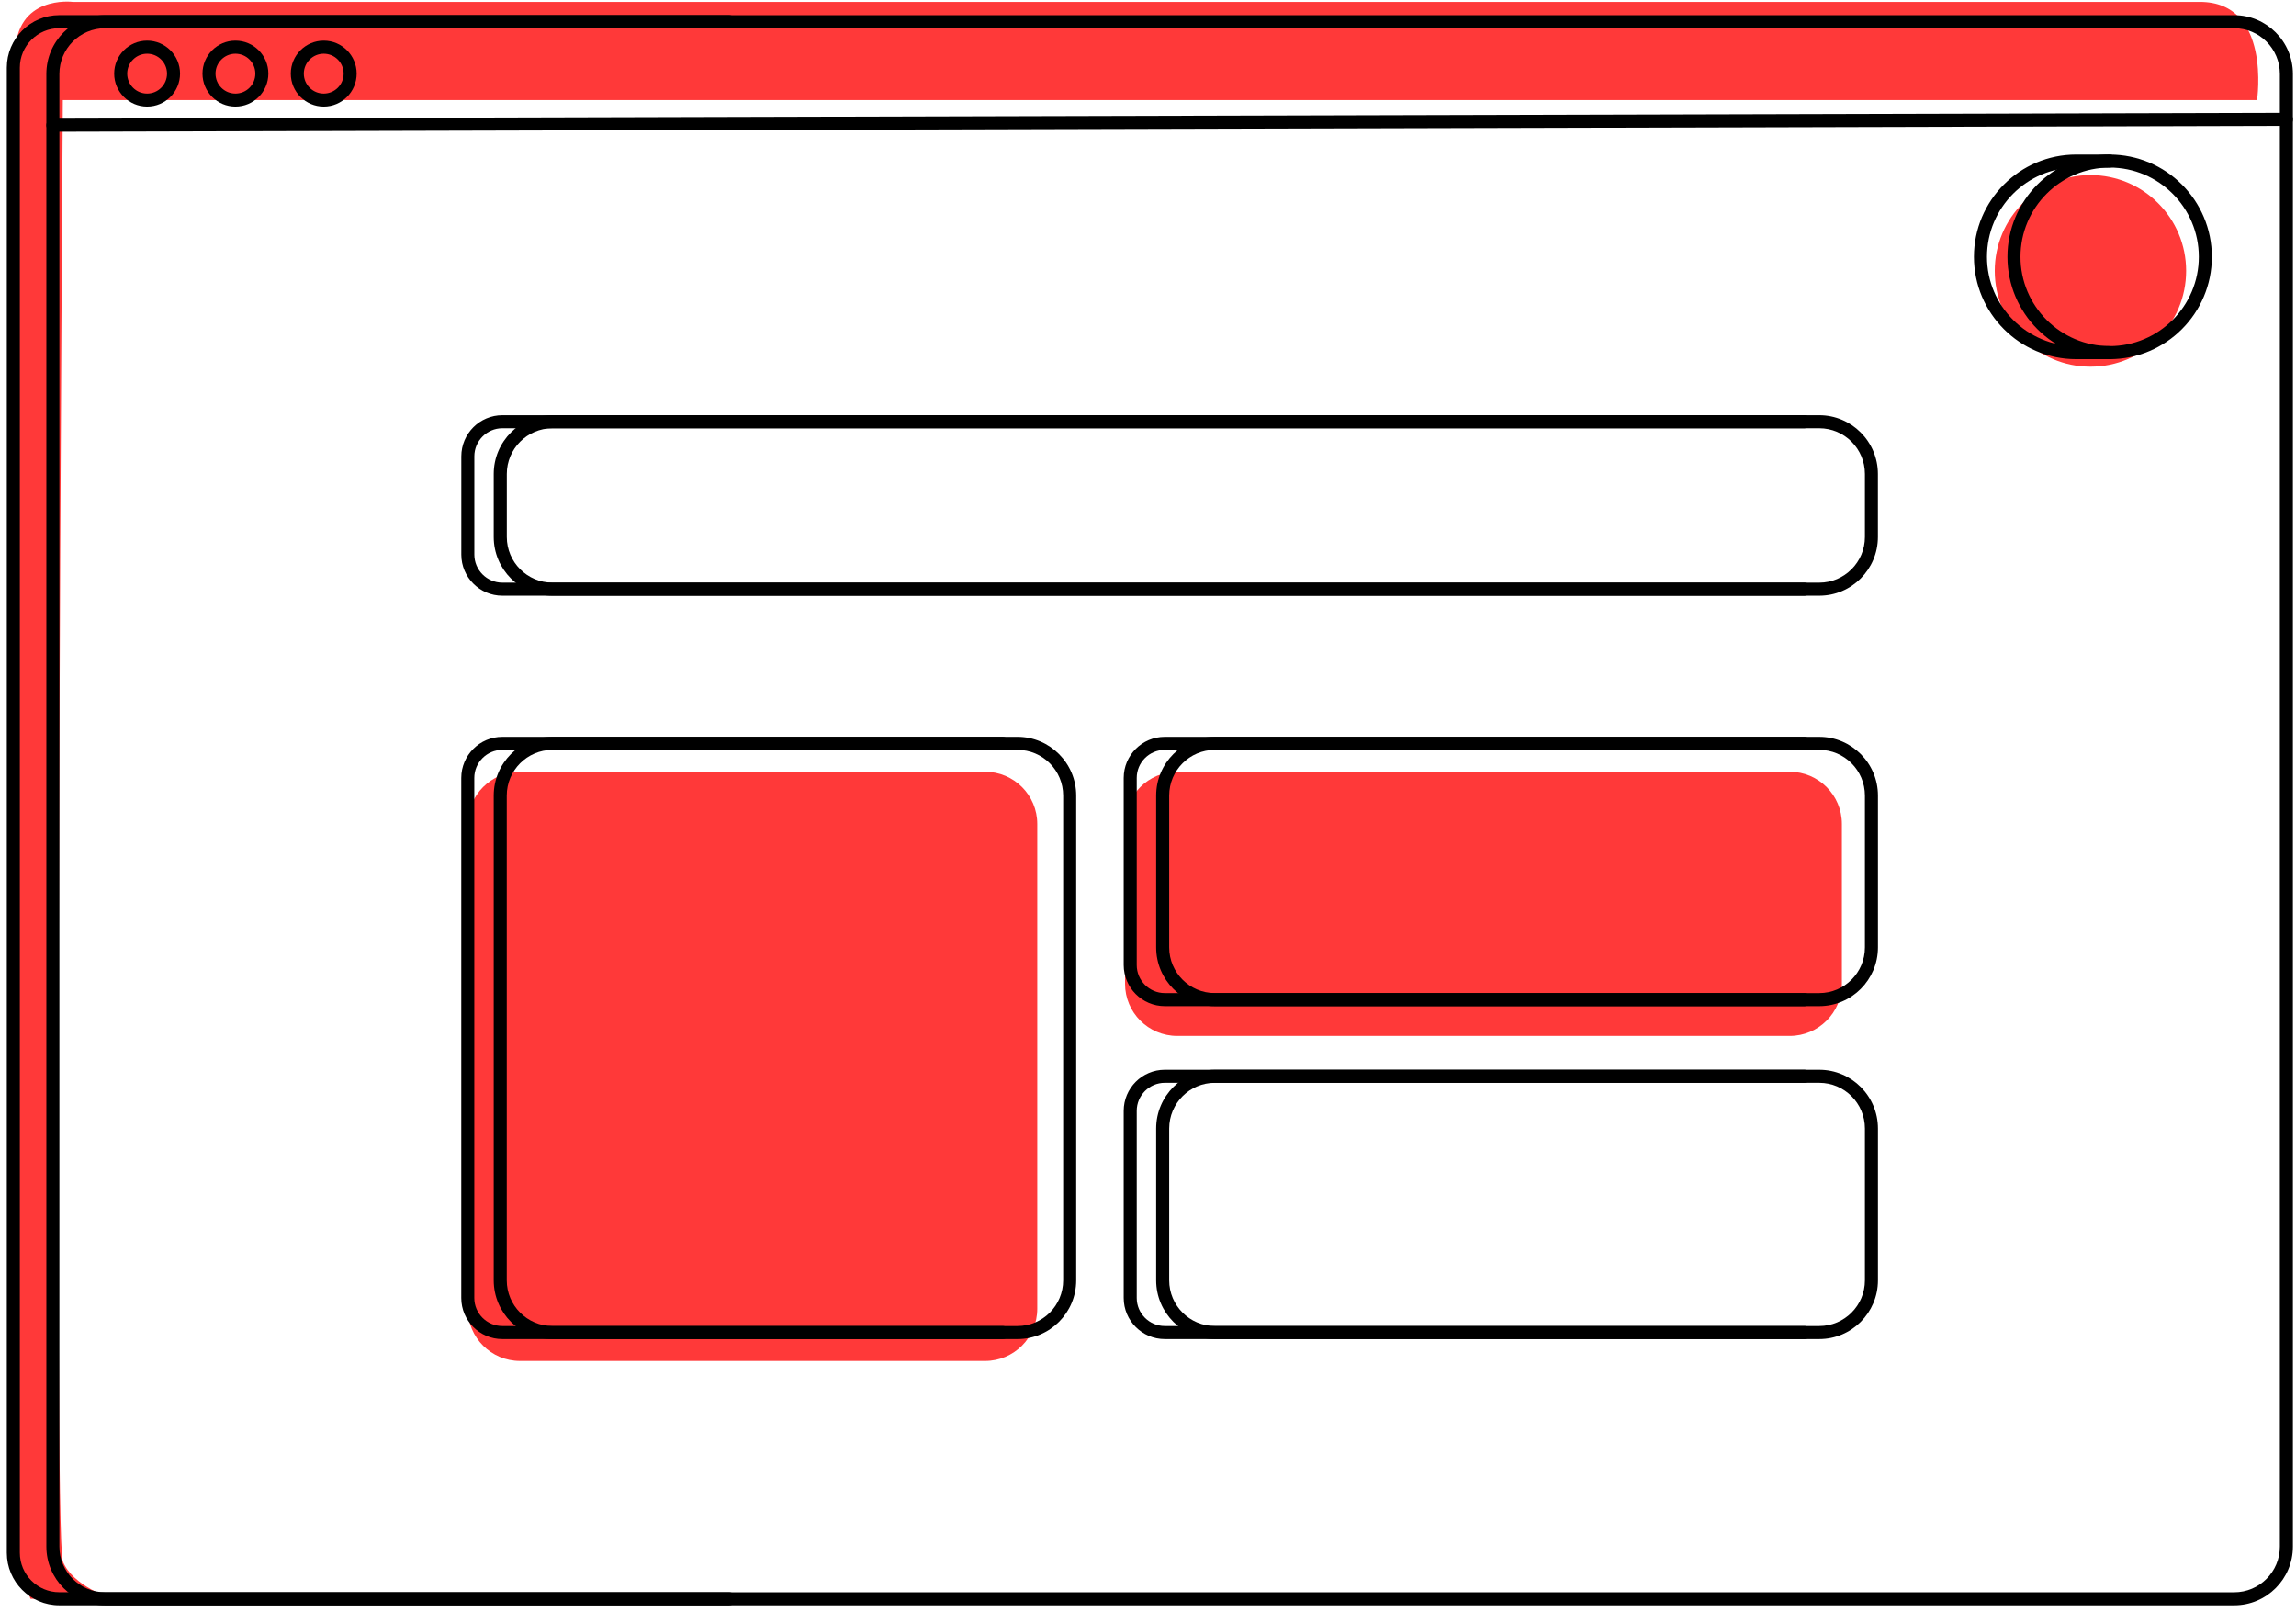
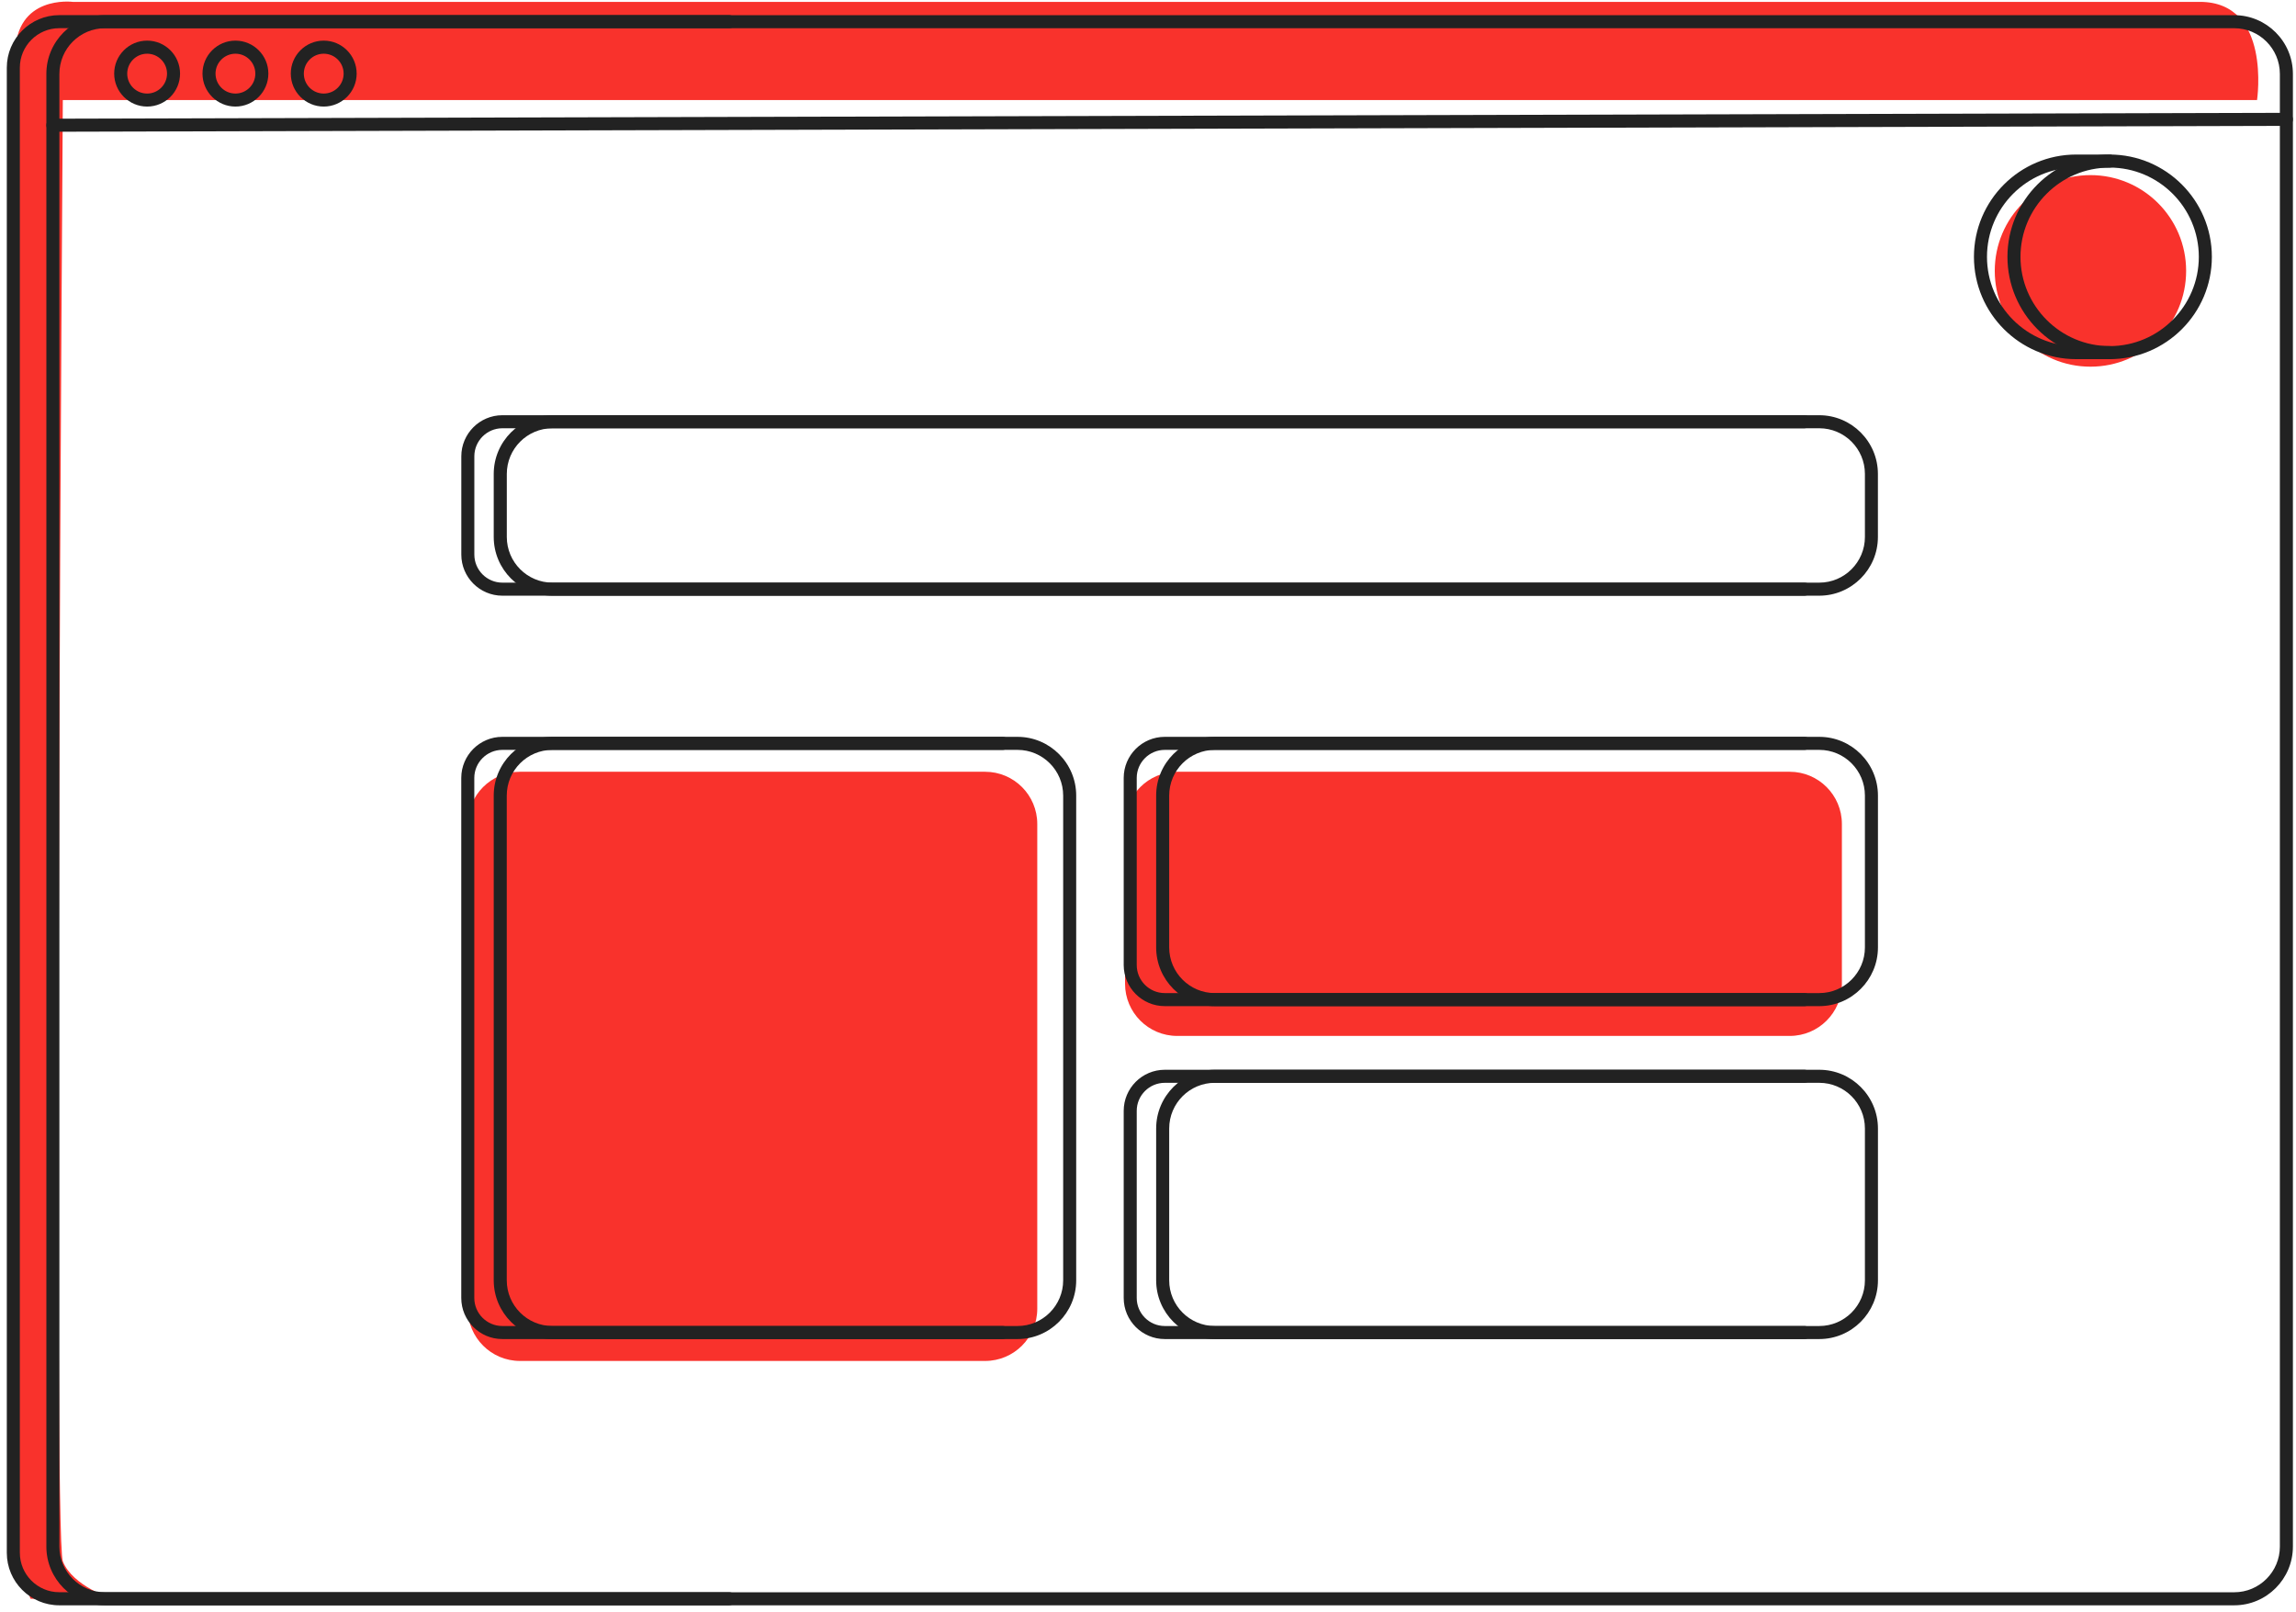
<svg xmlns="http://www.w3.org/2000/svg" fill="none" height="212" viewBox="0 0 302 212" width="302">
-   <path d="m274.963 48.224c6.951 0 12.586-5.64 12.586-12.597 0-6.957-5.635-12.597-12.586-12.597s-12.586 5.64-12.586 12.597c0 6.957 5.635 12.597 12.586 12.597z" fill="#ff3939" />
-   <path d="m129.576 101.5h-61.182c-3.788 0-6.859 3.073-6.859 6.865v63.756c0 3.791 3.071 6.865 6.859 6.865h61.182c3.788 0 6.859-3.074 6.859-6.865v-63.756c0-3.792-3.071-6.865-6.859-6.865z" fill="#ff3939" />
-   <path d="m235.41 101.5h-80.57c-3.788 0-6.859 3.073-6.859 6.865v21.012c0 3.791 3.071 6.864 6.859 6.864h80.57c3.788 0 6.859-3.073 6.859-6.864v-21.012c0-3.792-3.071-6.865-6.859-6.865z" fill="#ff3939" />
-   <path d="m2.005 7.19-.251 197.024 2.263 6.052h10.751s-5.201-1.642-6.505-4.925c-1.303-3.284 0-192.184 0-192.184h288.614s1.932-12.911-7.528-12.911h-279.789s-7.556-.967-7.556 6.945z" fill="#ff3939" />
-   <g fill="#000">
+   <style>
+         :root { fill:#222 }
+         .accent { fill: #f9322c; }
+ 
+         @media (prefers-color-scheme: dark) {
+         :root {  fill: #f9322c; }
+         .accent { fill:#dee2e6; }
+         }
+     </style>
+   <path d="m274.963 48.224c6.951 0 12.586-5.64 12.586-12.597 0-6.957-5.635-12.597-12.586-12.597s-12.586 5.64-12.586 12.597c0 6.957 5.635 12.597 12.586 12.597z" class="accent" />
+   <path d="m129.576 101.5h-61.182c-3.788 0-6.859 3.073-6.859 6.865v63.756c0 3.791 3.071 6.865 6.859 6.865h61.182c3.788 0 6.859-3.074 6.859-6.865v-63.756c0-3.792-3.071-6.865-6.859-6.865z" class="accent" />
+   <path d="m235.41 101.5h-80.57c-3.788 0-6.859 3.073-6.859 6.865v21.012c0 3.791 3.071 6.864 6.859 6.864h80.57c3.788 0 6.859-3.073 6.859-6.864v-21.012c0-3.792-3.071-6.865-6.859-6.865z" class="accent" />
+   <path d="m2.005 7.19-.251 197.024 2.263 6.052h10.751s-5.201-1.642-6.505-4.925c-1.303-3.284 0-192.184 0-192.184h288.614s1.932-12.911-7.528-12.911h-279.789s-7.556-.967-7.556 6.945z" class="accent" />
+   <g>
    <path d="m293.877 211.124h-280.063c-4.253 0-7.716-3.467-7.716-7.723v-193.683c0-4.256 3.464-7.723 7.716-7.723h280.063c4.252 0 7.716 3.467 7.716 7.723v193.683c0 4.256-3.464 7.723-7.716 7.723zm-280.063-207.412c-3.309 0-6.002 2.694-6.002 6.007v193.683c0 3.312 2.692 6.007 6.002 6.007h280.063c3.309 0 6.001-2.695 6.001-6.007v-193.683c0-3.312-2.692-6.007-6.001-6.007z" />
    <path d="m95.921 211.124h-88.121c-3.807 0-6.905-3.1-6.905-6.91v-195.313c0-3.81 3.098-6.91 6.905-6.91h88.121c.474 0 .857.383.857.858s-.383.858-.857.858h-88.121c-2.858 0-5.19 2.328-5.19 5.194v195.307c0 2.866 2.326 5.194 5.19 5.194h88.121c.474 0 .857.384.857.858 0 .475-.383.859-.857.859z" />
    <path d="m6.955 17.327c-.474 0-.857-.383-.857-.858 0-.475.383-.858.857-.858l293.781-.772c.474 0 .857.383.857.858s-.383.858-.857.858z" />
    <path d="m19.352 14.015c-2.389 0-4.333-1.945-4.333-4.336 0-2.391 1.943-4.336 4.333-4.336 2.389 0 4.332 1.945 4.332 4.336 0 2.391-1.943 4.336-4.332 4.336zm0-6.951c-1.44 0-2.618 1.173-2.618 2.62 0 1.447 1.172 2.62 2.618 2.62s2.618-1.173 2.618-2.62c0-1.447-1.172-2.62-2.618-2.62z" />
    <path d="m30.967 14.015c-2.389 0-4.333-1.945-4.333-4.336 0-2.391 1.943-4.336 4.333-4.336s4.332 1.945 4.332 4.336c0 2.391-1.943 4.336-4.332 4.336zm0-6.951c-1.44 0-2.618 1.173-2.618 2.62 0 1.447 1.172 2.62 2.618 2.62s2.618-1.173 2.618-2.62c0-1.447-1.172-2.62-2.618-2.62z" />
    <path d="m42.581 14.015c-2.389 0-4.333-1.945-4.333-4.336 0-2.391 1.943-4.336 4.333-4.336s4.332 1.945 4.332 4.336c0 2.391-1.943 4.336-4.332 4.336zm0-6.951c-1.44 0-2.618 1.173-2.618 2.62 0 1.447 1.172 2.62 2.618 2.62s2.618-1.173 2.618-2.62c0-1.447-1.172-2.62-2.618-2.62z" />
    <path d="m133.84 176.108h-61.182c-4.253 0-7.716-3.467-7.716-7.723v-63.756c0-4.256 3.464-7.723 7.716-7.723h61.182c4.253 0 7.716 3.467 7.716 7.723v63.756c0 4.256-3.463 7.723-7.716 7.723zm-61.182-77.486c-3.309 0-6.002 2.695-6.002 6.007v63.756c0 3.313 2.692 6.007 6.002 6.007h61.182c3.309 0 6.002-2.694 6.002-6.007v-63.756c0-3.312-2.693-6.007-6.002-6.007z" />
    <path d="m131.891 176.108h-65.818c-2.978 0-5.401-2.425-5.401-5.406v-68.39c0-2.98 2.424-5.406 5.401-5.406h65.818c.474 0 .857.383.857.858 0 .475-.383.858-.857.858h-65.818c-2.029 0-3.687 1.654-3.687 3.69v68.39c0 2.031 1.652 3.69 3.687 3.69h65.818c.474 0 .857.383.857.858s-.383.858-.857.858z" />
    <path d="m239.297 132.323h-79.507c-4.253 0-7.717-3.467-7.717-7.723v-19.971c0-4.256 3.464-7.723 7.717-7.723h79.507c4.252 0 7.716 3.467 7.716 7.723v19.971c0 4.256-3.464 7.723-7.716 7.723zm-79.507-33.701c-3.31 0-6.002 2.695-6.002 6.007v19.971c0 3.312 2.692 6.006 6.002 6.006h79.507c3.309 0 6.001-2.694 6.001-6.006v-19.971c0-3.312-2.692-6.007-6.001-6.007z" />
    <path d="m237.348 132.323h-84.143c-2.978 0-5.401-2.426-5.401-5.406v-24.605c0-2.98 2.423-5.406 5.401-5.406h84.143c.474 0 .857.383.857.858 0 .475-.383.858-.857.858h-84.143c-2.029 0-3.687 1.654-3.687 3.69v24.605c0 2.03 1.652 3.689 3.687 3.689h84.143c.474 0 .857.384.857.858 0 .475-.383.859-.857.859z" />
    <path d="m239.297 176.108h-79.507c-4.253 0-7.717-3.466-7.717-7.723v-19.97c0-4.256 3.464-7.723 7.717-7.723h79.507c4.252 0 7.716 3.467 7.716 7.723v19.97c0 4.257-3.464 7.723-7.716 7.723zm-79.507-33.7c-3.31 0-6.002 2.694-6.002 6.007v19.97c0 3.313 2.692 6.007 6.002 6.007h79.507c3.309 0 6.001-2.694 6.001-6.007v-19.97c0-3.313-2.692-6.007-6.001-6.007z" />
    <path d="m237.348 176.108h-84.143c-2.978 0-5.401-2.425-5.401-5.406v-24.604c0-2.981 2.423-5.406 5.401-5.406h84.143c.474 0 .857.383.857.858s-.383.858-.857.858h-84.143c-2.029 0-3.687 1.653-3.687 3.69v24.604c0 2.031 1.652 3.69 3.687 3.69h84.143c.474 0 .857.383.857.858s-.383.858-.857.858z" />
    <path d="m239.296 78.343h-166.638c-4.253 0-7.716-3.467-7.716-7.723v-8.289c0-4.256 3.464-7.723 7.716-7.723h166.633c4.252 0 7.716 3.467 7.716 7.723v8.289c0 4.256-3.464 7.723-7.716 7.723zm-166.632-22.019c-3.309 0-6.002 2.694-6.002 6.007v8.289c0 3.312 2.692 6.007 6.002 6.007h166.632c3.31 0 6.002-2.694 6.002-6.007v-8.289c0-3.312-2.692-6.007-6.002-6.007h-166.638z" />
    <path d="m237.347 78.343h-171.268c-2.978 0-5.401-2.425-5.401-5.406v-12.923c0-2.981 2.424-5.406 5.401-5.406h171.268c.475 0 .858.383.858.858s-.383.858-.858.858h-171.268c-2.029 0-3.687 1.653-3.687 3.69v12.923c0 2.031 1.652 3.69 3.687 3.69h171.268c.475 0 .858.383.858.858s-.383.858-.858.858z" />
    <path d="m277.489 47.234c-7.413 0-13.443-6.035-13.443-13.455s6.03-13.455 13.443-13.455c7.414 0 13.444 6.035 13.444 13.455s-6.03 13.455-13.444 13.455zm0-25.194c-6.47 0-11.728 5.269-11.728 11.739s5.264 11.739 11.728 11.739c6.465 0 11.729-5.269 11.729-11.739s-5.264-11.739-11.729-11.739z" />
    <path d="m277.49 47.234h-4.407c-7.414 0-13.444-6.035-13.444-13.455s6.03-13.455 13.444-13.455h4.407c.474 0 .857.383.857.858s-.383.858-.857.858h-4.407c-6.471 0-11.729 5.269-11.729 11.739s5.264 11.739 11.729 11.739h4.407c.474 0 .857.383.857.858 0 .475-.383.858-.857.858z" />
  </g>
</svg>
